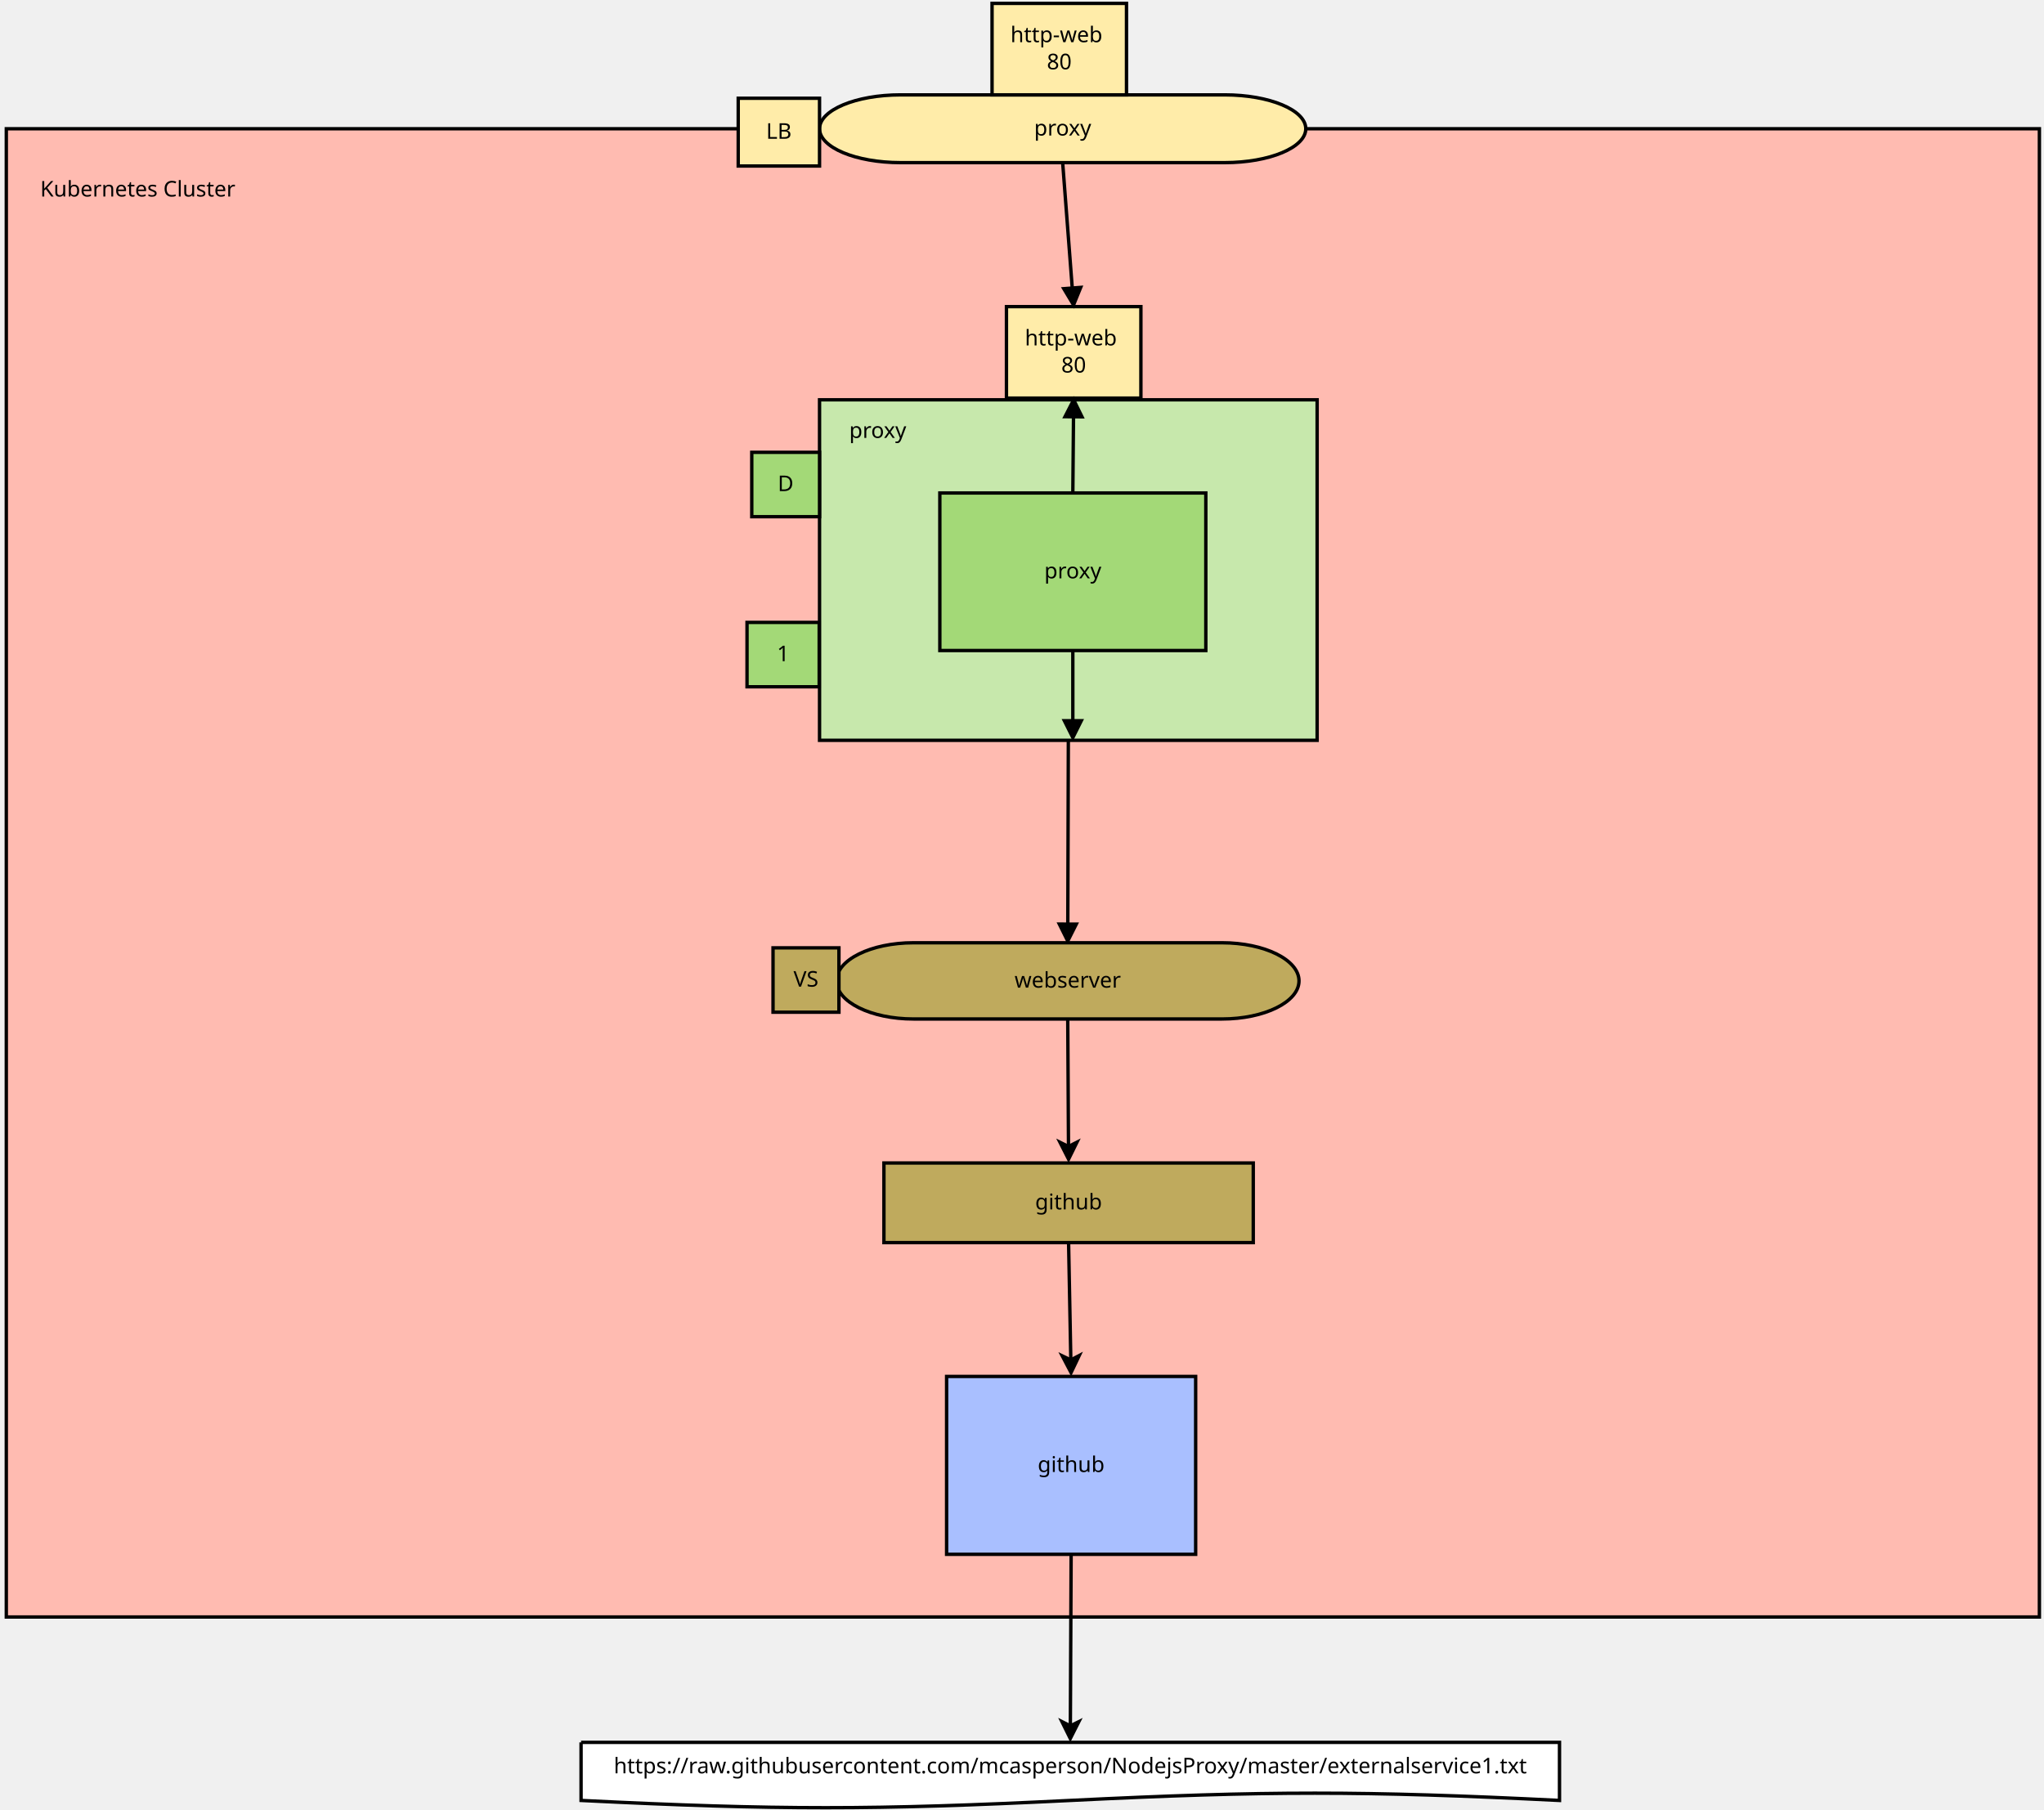
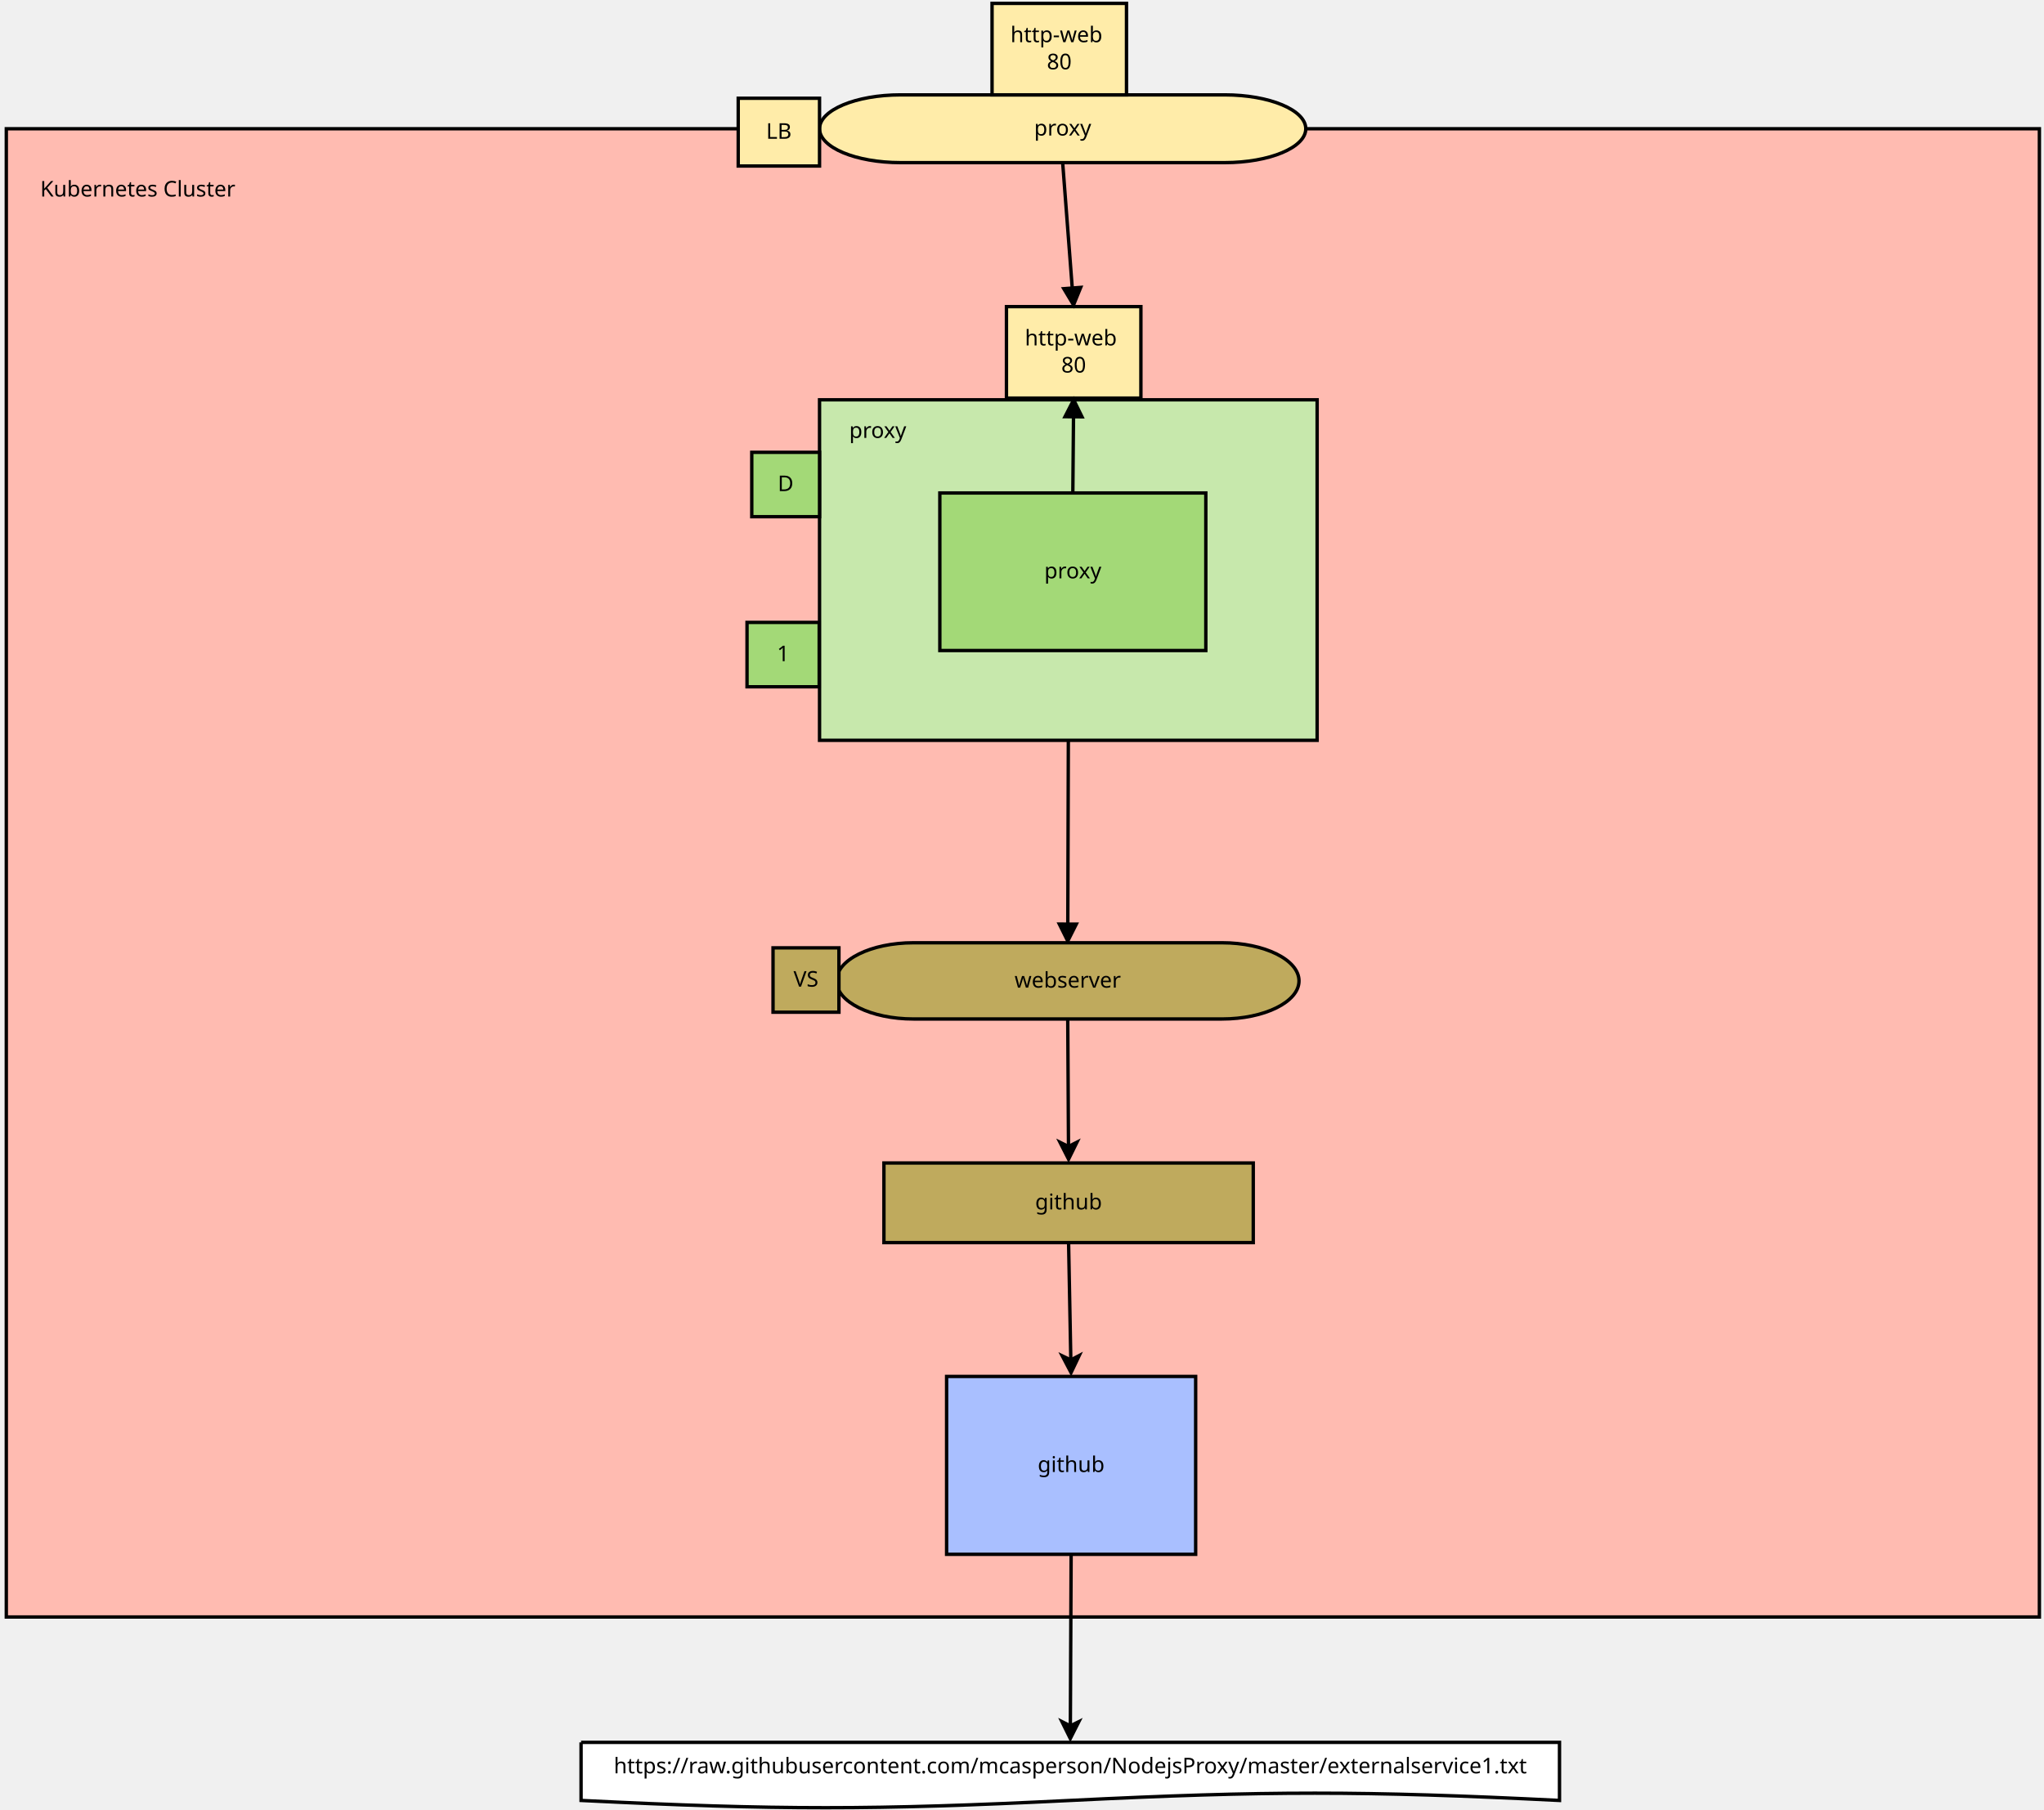
<svg xmlns="http://www.w3.org/2000/svg" width="61cm" height="54cm" viewBox="-462 -376 1203 1068">
  <g>
    <rect style="fill: #ffbbb1" x="-460" y="-300" width="1200" height="878.5" />
    <rect style="fill: none; fill-opacity:0; stroke-width: 2; stroke: #000000" x="-460" y="-300" width="1200" height="878.5" />
    <text font-size="12.8" style="fill: #000000;text-anchor:start;font-family:sans-serif;font-style:normal;font-weight:normal" x="-451" y="143.15">
      <tspan x="-451" y="143.15" />
    </text>
  </g>
  <text font-size="12.8" style="fill: #000000;text-anchor:start;font-family:sans-serif;font-style:normal;font-weight:normal" x="-440" y="-260">
    <tspan x="-440" y="-260">Kubernetes Cluster</tspan>
  </text>
  <g>
-     <g>
-       <rect style="fill: #c7e8ac" x="20" y="-140" width="293.7" height="201" />
-       <rect style="fill: none; fill-opacity:0; stroke-width: 2; stroke: #000000" x="20" y="-140" width="293.7" height="201" />
-       <text font-size="12.8" style="fill: #000000;text-anchor:middle;font-family:sans-serif;font-style:normal;font-weight:normal" x="166.85" y="-35.6">
-         <tspan x="166.85" y="-35.6" />
-       </text>
-     </g>
-     <g>
-       <rect style="fill: #a3d977" x="91" y="-85" width="157" height="93" />
-       <rect style="fill: none; fill-opacity:0; stroke-width: 2; stroke: #000000" x="91" y="-85" width="157" height="93" />
-       <text font-size="12.8" style="fill: #000000;text-anchor:middle;font-family:sans-serif;font-style:normal;font-weight:normal" x="169.5" y="-34.6">
-         <tspan x="169.5" y="-34.6">proxy</tspan>
-       </text>
-     </g>
-     <g>
-       <rect style="fill: #a3d977" x="-20" y="-109" width="40" height="38" />
-       <rect style="fill: none; fill-opacity:0; stroke-width: 2; stroke: #000000" x="-20" y="-109" width="40" height="38" />
-       <text font-size="12.8" style="fill: #000000;text-anchor:middle;font-family:sans-serif;font-style:normal;font-weight:normal" x="0" y="-86.1">
-         <tspan x="0" y="-86.1">D</tspan>
-       </text>
-     </g>
-     <g>
-       <rect style="fill: #a3d977" x="-22.8" y="-8.6" width="42.6" height="38" />
-       <rect style="fill: none; fill-opacity:0; stroke-width: 2; stroke: #000000" x="-22.8" y="-8.6" width="42.6" height="38" />
-       <text font-size="12.8" style="fill: #000000;text-anchor:middle;font-family:sans-serif;font-style:normal;font-weight:normal" x="-1.5" y="14.3">
-         <tspan x="-1.5" y="14.3">1</tspan>
-       </text>
-     </g>
-     <g>
-       <rect style="fill: #ffeca9" x="130.325" y="-195" width="79.35" height="54" />
-       <rect style="fill: none; fill-opacity:0; stroke-width: 2; stroke: #000000" x="130.325" y="-195" width="79.35" height="54" />
-       <text font-size="12.8" style="fill: #000000;text-anchor:middle;font-family:sans-serif;font-style:normal;font-weight:normal" x="170" y="-172.1">
-         <tspan x="170" y="-172.1">http-web</tspan>
-         <tspan x="170" y="-156.1">80</tspan>
-       </text>
-     </g>
-     <text font-size="12.8" style="fill: #000000;text-anchor:start;font-family:sans-serif;font-style:normal;font-weight:normal" x="37.5" y="-117.5">
-       <tspan x="37.5" y="-117.5">proxy</tspan>
+     <rect style="fill: #c7e8ac" x="20" y="-140" width="293.7" height="201" />
+     <rect style="fill: none; fill-opacity:0; stroke-width: 2; stroke: #000000" x="20" y="-140" width="293.7" height="201" />
+     <text font-size="12.8" style="fill: #000000;text-anchor:middle;font-family:sans-serif;font-style:normal;font-weight:normal" x="166.85" y="-35.6">
+       <tspan x="166.85" y="-35.6" />
    </text>
-     <g>
-       <line style="fill: none; fill-opacity:0; stroke-width: 2; stroke: #000000" x1="169.5" y1="-85" x2="169.902" y2="-130" />
-       <polygon style="fill: #000000" points="174.902,-129.956 169.991,-140 164.902,-130.045 " />
-       <polygon style="fill: none; fill-opacity:0; stroke-width: 2; stroke: #000000" points="174.902,-129.956 169.991,-140 164.902,-130.045 " />
-     </g>
-     <g>
-       <line style="fill: none; fill-opacity:0; stroke-width: 2; stroke: #000000" x1="169.5" y1="8" x2="169.5" y2="49.426" />
-       <polygon style="fill: #000000" points="164.5,49.426 169.5,59.426 174.5,49.426 " />
-       <polygon style="fill: none; fill-opacity:0; stroke-width: 2; stroke: #000000" points="164.5,49.426 169.5,59.426 174.5,49.426 " />
-     </g>
+   </g>
+   <g>
+     <rect style="fill: #a3d977" x="91" y="-85" width="157" height="93" />
+     <rect style="fill: none; fill-opacity:0; stroke-width: 2; stroke: #000000" x="91" y="-85" width="157" height="93" />
+     <text font-size="12.8" style="fill: #000000;text-anchor:middle;font-family:sans-serif;font-style:normal;font-weight:normal" x="169.5" y="-34.6">
+       <tspan x="169.5" y="-34.6">proxy</tspan>
+     </text>
+   </g>
+   <g>
+     <rect style="fill: #a3d977" x="-20" y="-109" width="40" height="38" />
+     <rect style="fill: none; fill-opacity:0; stroke-width: 2; stroke: #000000" x="-20" y="-109" width="40" height="38" />
+     <text font-size="12.8" style="fill: #000000;text-anchor:middle;font-family:sans-serif;font-style:normal;font-weight:normal" x="0" y="-86.1">
+       <tspan x="0" y="-86.1">D</tspan>
+     </text>
+   </g>
+   <g>
+     <rect style="fill: #a3d977" x="-22.8" y="-8.6" width="42.6" height="38" />
+     <rect style="fill: none; fill-opacity:0; stroke-width: 2; stroke: #000000" x="-22.8" y="-8.6" width="42.6" height="38" />
+     <text font-size="12.8" style="fill: #000000;text-anchor:middle;font-family:sans-serif;font-style:normal;font-weight:normal" x="-1.5" y="14.3">
+       <tspan x="-1.5" y="14.3">1</tspan>
+     </text>
+   </g>
+   <g>
+     <rect style="fill: #ffeca9" x="130.325" y="-195" width="79.35" height="54" />
+     <rect style="fill: none; fill-opacity:0; stroke-width: 2; stroke: #000000" x="130.325" y="-195" width="79.35" height="54" />
+     <text font-size="12.8" style="fill: #000000;text-anchor:middle;font-family:sans-serif;font-style:normal;font-weight:normal" x="170" y="-172.1">
+       <tspan x="170" y="-172.1">http-web</tspan>
+       <tspan x="170" y="-156.1">80</tspan>
+     </text>
+   </g>
+   <text font-size="12.8" style="fill: #000000;text-anchor:start;font-family:sans-serif;font-style:normal;font-weight:normal" x="37.5" y="-117.5">
+     <tspan x="37.5" y="-117.5">proxy</tspan>
+   </text>
+   <g>
+     <line style="fill: none; fill-opacity:0; stroke-width: 2; stroke: #000000" x1="169.5" y1="-85" x2="169.902" y2="-130" />
+     <polygon style="fill: #000000" points="174.902,-129.956 169.991,-140 164.902,-130.045 " />
+     <polygon style="fill: none; fill-opacity:0; stroke-width: 2; stroke: #000000" points="174.902,-129.956 169.991,-140 164.902,-130.045 " />
  </g>
  <g>
    <line style="fill: none; fill-opacity:0; stroke-width: 2; stroke: #000000" x1="166.85" y1="61" x2="166.532" y2="169.5" />
    <polygon style="fill: #000000" points="161.532,169.485 166.503,179.5 171.532,169.515 " />
    <polygon style="fill: none; fill-opacity:0; stroke-width: 2; stroke: #000000" points="161.532,169.485 166.503,179.5 171.532,169.515 " />
  </g>
  <g>
    <g>
      <path style="fill: #ffeca9" d="M 67.833 -320 L 259.167,-320 C 285.584,-320 307,-311.046 307,-300 C 307,-288.954 285.584,-280 259.167,-280 L 67.833,-280 C 41.416,-280 20,-288.954 20,-300 C 20,-311.046 41.416,-320 67.833,-320z" />
      <path style="fill: none; fill-opacity:0; stroke-width: 2; stroke: #000000" d="M 67.833 -320 L 259.167,-320 C 285.584,-320 307,-311.046 307,-300 C 307,-288.954 285.584,-280 259.167,-280 L 67.833,-280 C 41.416,-280 20,-288.954 20,-300 C 20,-311.046 41.416,-320 67.833,-320" />
      <text font-size="12.8" style="fill: #000000;text-anchor:middle;font-family:sans-serif;font-style:normal;font-weight:normal" x="163.5" y="-296">
        <tspan x="163.5" y="-296">proxy</tspan>
      </text>
    </g>
    <g>
      <rect style="fill: #ffeca9" x="-28" y="-318" width="48" height="40" />
      <rect style="fill: none; fill-opacity:0; stroke-width: 2; stroke: #000000" x="-28" y="-318" width="48" height="40" />
      <text font-size="12.8" style="fill: #000000;text-anchor:middle;font-family:sans-serif;font-style:normal;font-weight:normal" x="-4" y="-294.1">
        <tspan x="-4" y="-294.1">LB</tspan>
      </text>
    </g>
    <g>
      <rect style="fill: #ffeca9" x="121.825" y="-374" width="79.35" height="54" />
      <rect style="fill: none; fill-opacity:0; stroke-width: 2; stroke: #000000" x="121.825" y="-374" width="79.35" height="54" />
      <text font-size="12.8" style="fill: #000000;text-anchor:middle;font-family:sans-serif;font-style:normal;font-weight:normal" x="161.5" y="-351.1">
        <tspan x="161.5" y="-351.1">http-web</tspan>
        <tspan x="161.5" y="-335.1">80</tspan>
      </text>
    </g>
  </g>
  <g>
    <line style="fill: none; fill-opacity:0; stroke-width: 2; stroke: #000000" x1="163.5" y1="-280" x2="169.161" y2="-205.968" />
    <polygon style="fill: #000000" points="164.176,-205.587 169.924,-195.997 174.147,-206.349 " />
    <polygon style="fill: none; fill-opacity:0; stroke-width: 2; stroke: #000000" points="164.176,-205.587 169.924,-195.997 174.147,-206.349 " />
  </g>
  <g>
    <line style="fill: none; fill-opacity:0; stroke-width: 2; stroke: #000000" x1="166.5" y1="225.5" x2="166.943" y2="300.764" />
    <polygon style="fill: #000000" points="166.987,308.264 161.928,298.294 166.943,300.764 171.928,298.235 " />
    <polygon style="fill: none; fill-opacity:0; stroke-width: 2; stroke: #000000" points="166.987,308.264 161.928,298.294 166.943,300.764 171.928,298.235 " />
  </g>
  <g>
    <rect style="fill: #bfaa5d" x="58" y="310.5" width="218" height="47" />
    <rect style="fill: none; fill-opacity:0; stroke-width: 2; stroke: #000000" x="58" y="310.5" width="218" height="47" />
    <text font-size="12.8" style="fill: #000000;text-anchor:middle;font-family:sans-serif;font-style:normal;font-weight:normal" x="167" y="337.9">
      <tspan x="167" y="337.9">github</tspan>
    </text>
  </g>
  <g>
    <g>
      <path style="fill: #bfaa5d" d="M 75.5 180.5 L 257.5,180.5 C 282.629,180.5 303,190.574 303,203 C 303,215.426 282.629,225.5 257.5,225.5 L 75.5,225.5 C 50.371,225.5 30,215.426 30,203 C 30,190.574 50.371,180.5 75.5,180.5z" />
      <path style="fill: none; fill-opacity:0; stroke-width: 2; stroke: #000000" d="M 75.5 180.5 L 257.5,180.5 C 282.629,180.5 303,190.574 303,203 C 303,215.426 282.629,225.5 257.5,225.5 L 75.5,225.5 C 50.371,225.5 30,215.426 30,203 C 30,190.574 50.371,180.5 75.5,180.5" />
      <text font-size="12.8" style="fill: #000000;text-anchor:middle;font-family:sans-serif;font-style:normal;font-weight:normal" x="166.5" y="207">
        <tspan x="166.5" y="207">webserver</tspan>
      </text>
    </g>
    <g>
      <rect style="fill: #bfaa5d" x="-7.45" y="183.5" width="38.9" height="38" />
      <rect style="fill: none; fill-opacity:0; stroke-width: 2; stroke: #000000" x="-7.45" y="183.5" width="38.9" height="38" />
      <text font-size="12.8" style="fill: #000000;text-anchor:middle;font-family:sans-serif;font-style:normal;font-weight:normal" x="12" y="206.4">
        <tspan x="12" y="206.4">VS</tspan>
      </text>
    </g>
  </g>
  <text font-size="12.8" style="fill: #000000;text-anchor:start;font-family:sans-serif;font-style:normal;font-weight:normal" x="140" y="139.25">
    <tspan x="140" y="139.25" />
  </text>
  <text font-size="12.8" style="fill: #000000;text-anchor:start;font-family:sans-serif;font-style:normal;font-weight:normal" x="140" y="139.25">
    <tspan x="140" y="139.25" />
  </text>
  <g>
    <rect style="fill: #a9bfff" x="95" y="436.5" width="147" height="105" />
    <rect style="fill: none; fill-opacity:0; stroke-width: 2; stroke: #000000" x="95" y="436.5" width="147" height="105" />
    <text font-size="12.8" style="fill: #000000;text-anchor:middle;font-family:sans-serif;font-style:normal;font-weight:normal" x="168.5" y="492.9">
      <tspan x="168.5" y="492.9">github</tspan>
    </text>
  </g>
  <g>
    <line style="fill: none; fill-opacity:0; stroke-width: 2; stroke: #000000" x1="167" y1="357.5" x2="168.315" y2="426.766" />
    <polygon style="fill: #000000" points="168.458,434.264 163.269,424.361 168.315,426.766 173.267,424.171 " />
    <polygon style="fill: none; fill-opacity:0; stroke-width: 2; stroke: #000000" points="168.458,434.264 163.269,424.361 168.315,426.766 173.267,424.171 " />
  </g>
  <g>
    <path style="fill: #ffffff" d="M -120.75 652.5 L 456.75,652.5 L 456.75,686.786 C 341.25,681.071 283.5,681.071 168,686.786 C 52.5,692.5 -5.25,692.5 -120.75,686.786 L -120.75,652.5z" />
    <path style="fill: none; fill-opacity:0; stroke-width: 2; stroke: #000000" d="M -120.75 652.5 L 456.75,652.5 L 456.75,686.786 C 341.25,681.071 283.5,681.071 168,686.786 C 52.5,692.5 -5.25,692.5 -120.75,686.786 L -120.75,652.5" />
    <text font-size="12.8" style="fill: #000000;text-anchor:middle;font-family:sans-serif;font-style:normal;font-weight:normal" x="168" y="670.786">
      <tspan x="168" y="670.786">https://raw.githubusercontent.com/mcasperson/NodejsProxy/master/externalservice1.txt</tspan>
    </text>
  </g>
  <g>
    <line style="fill: none; fill-opacity:0; stroke-width: 2; stroke: #000000" x1="168.5" y1="541.5" x2="168.044" y2="642.764" />
    <polygon style="fill: #000000" points="168.01,650.264 163.055,640.242 168.044,642.764 173.055,640.287 " />
    <polygon style="fill: none; fill-opacity:0; stroke-width: 2; stroke: #000000" points="168.01,650.264 163.055,640.242 168.044,642.764 173.055,640.287 " />
  </g>
</svg>
